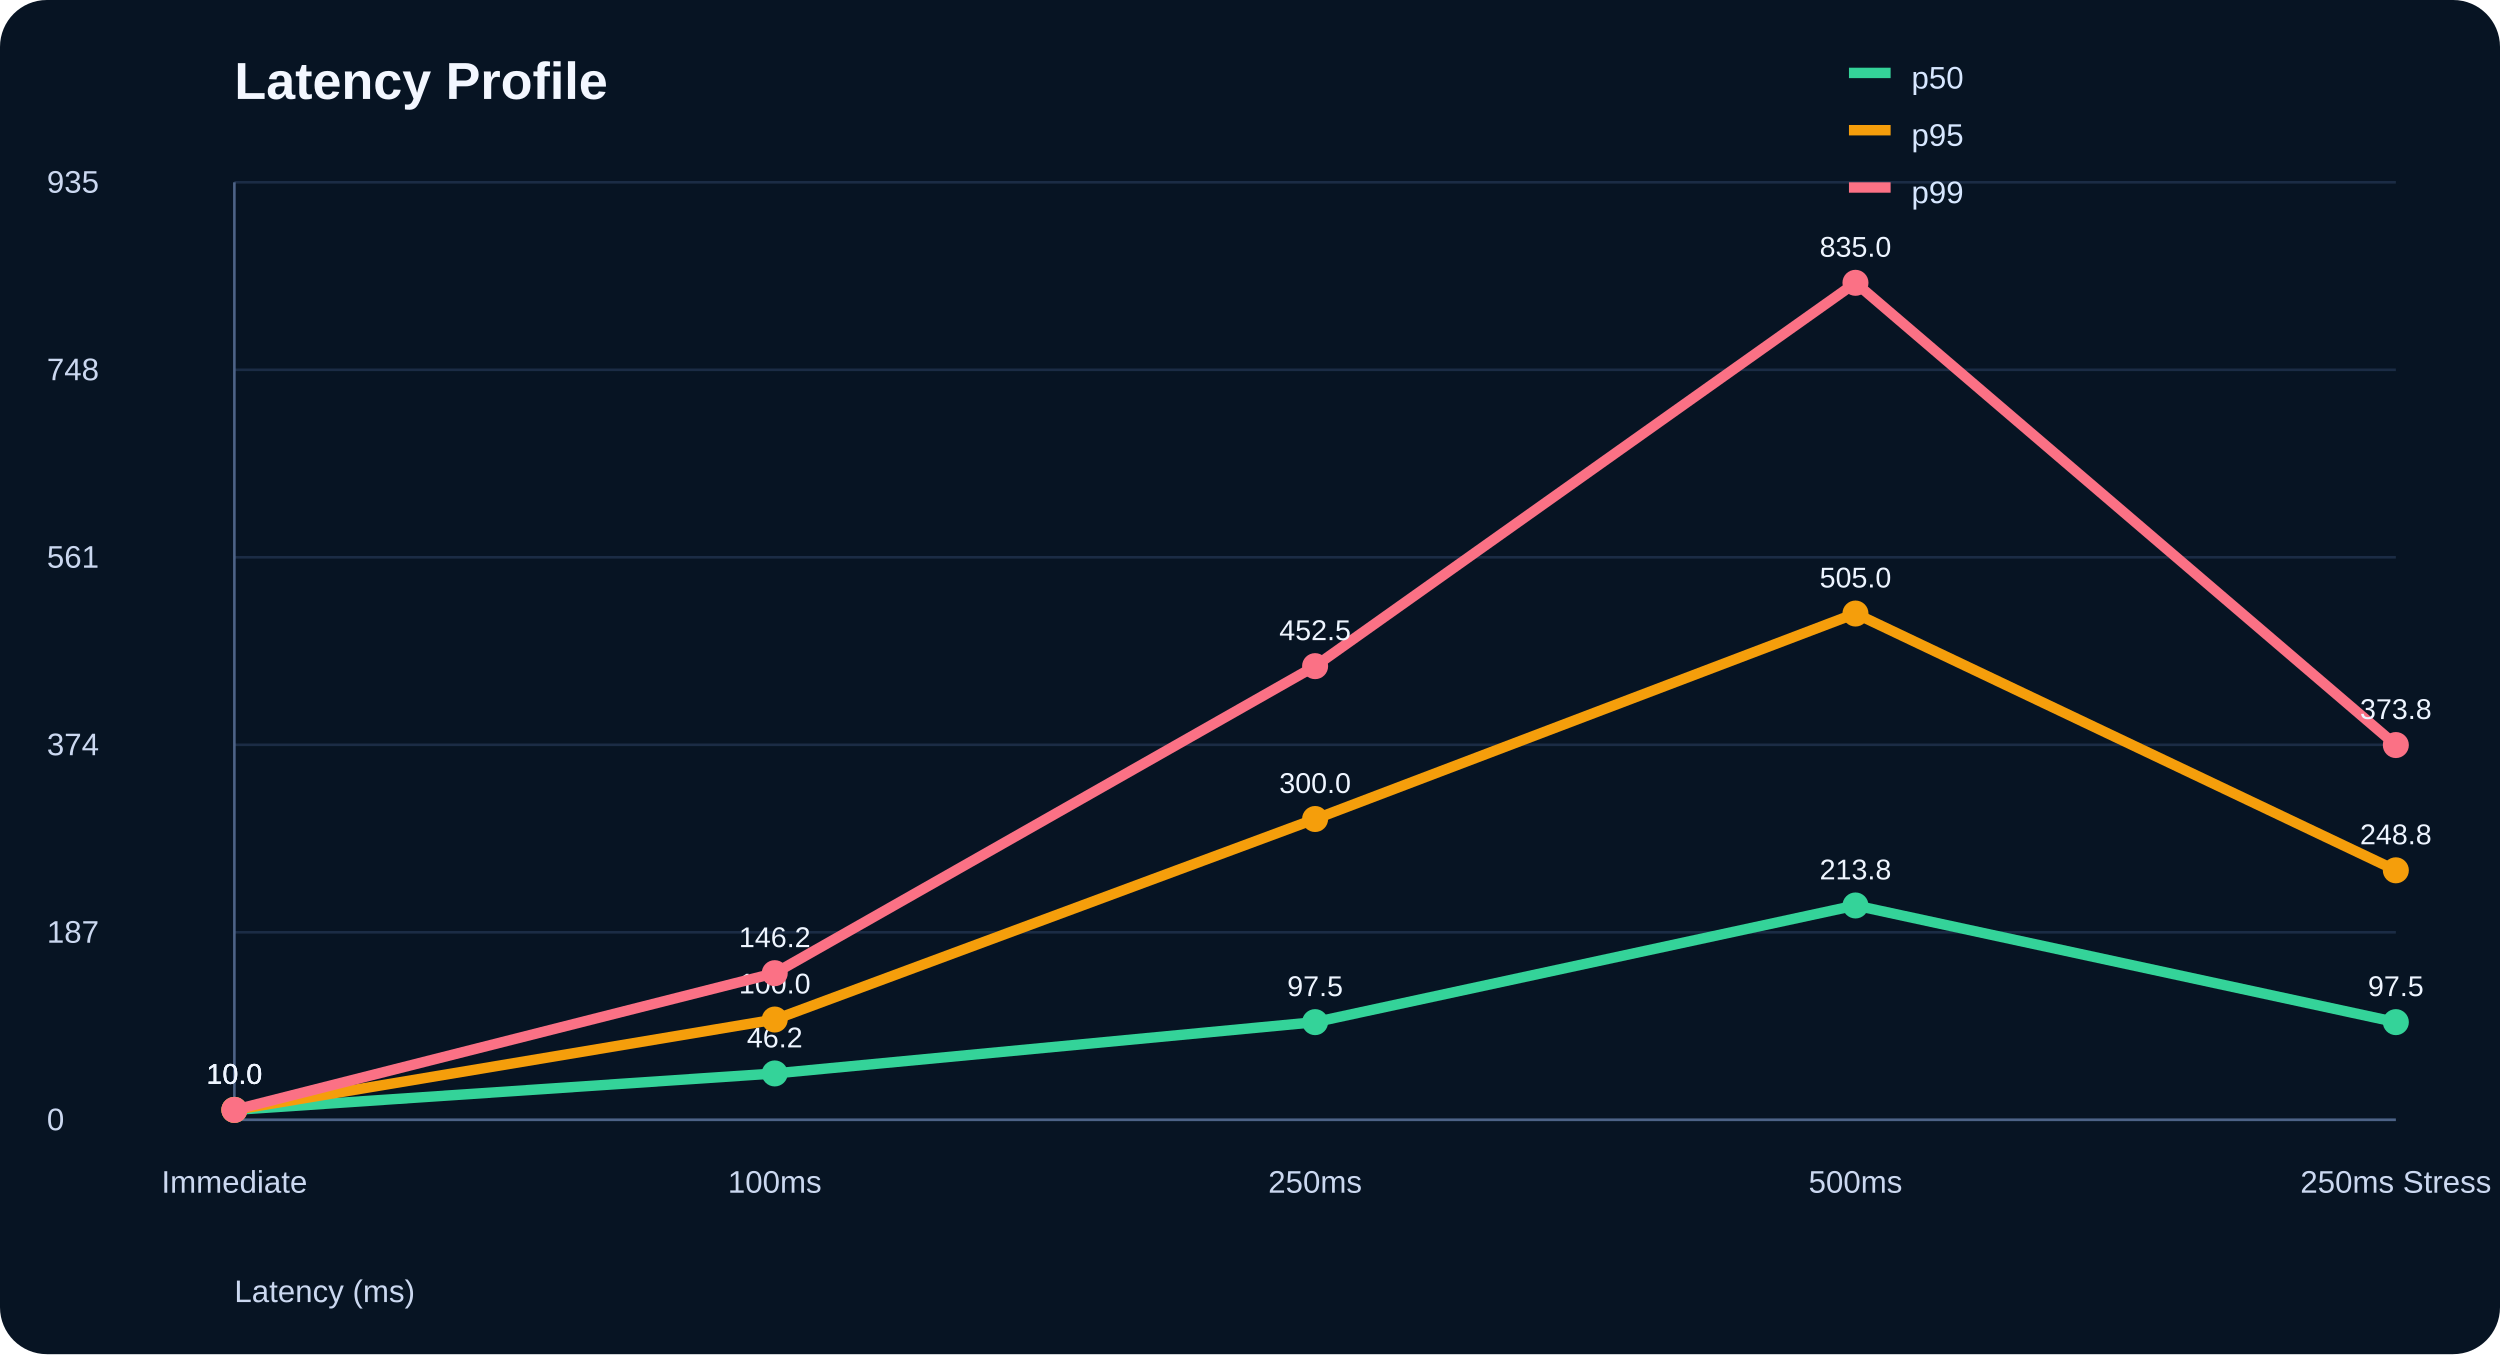
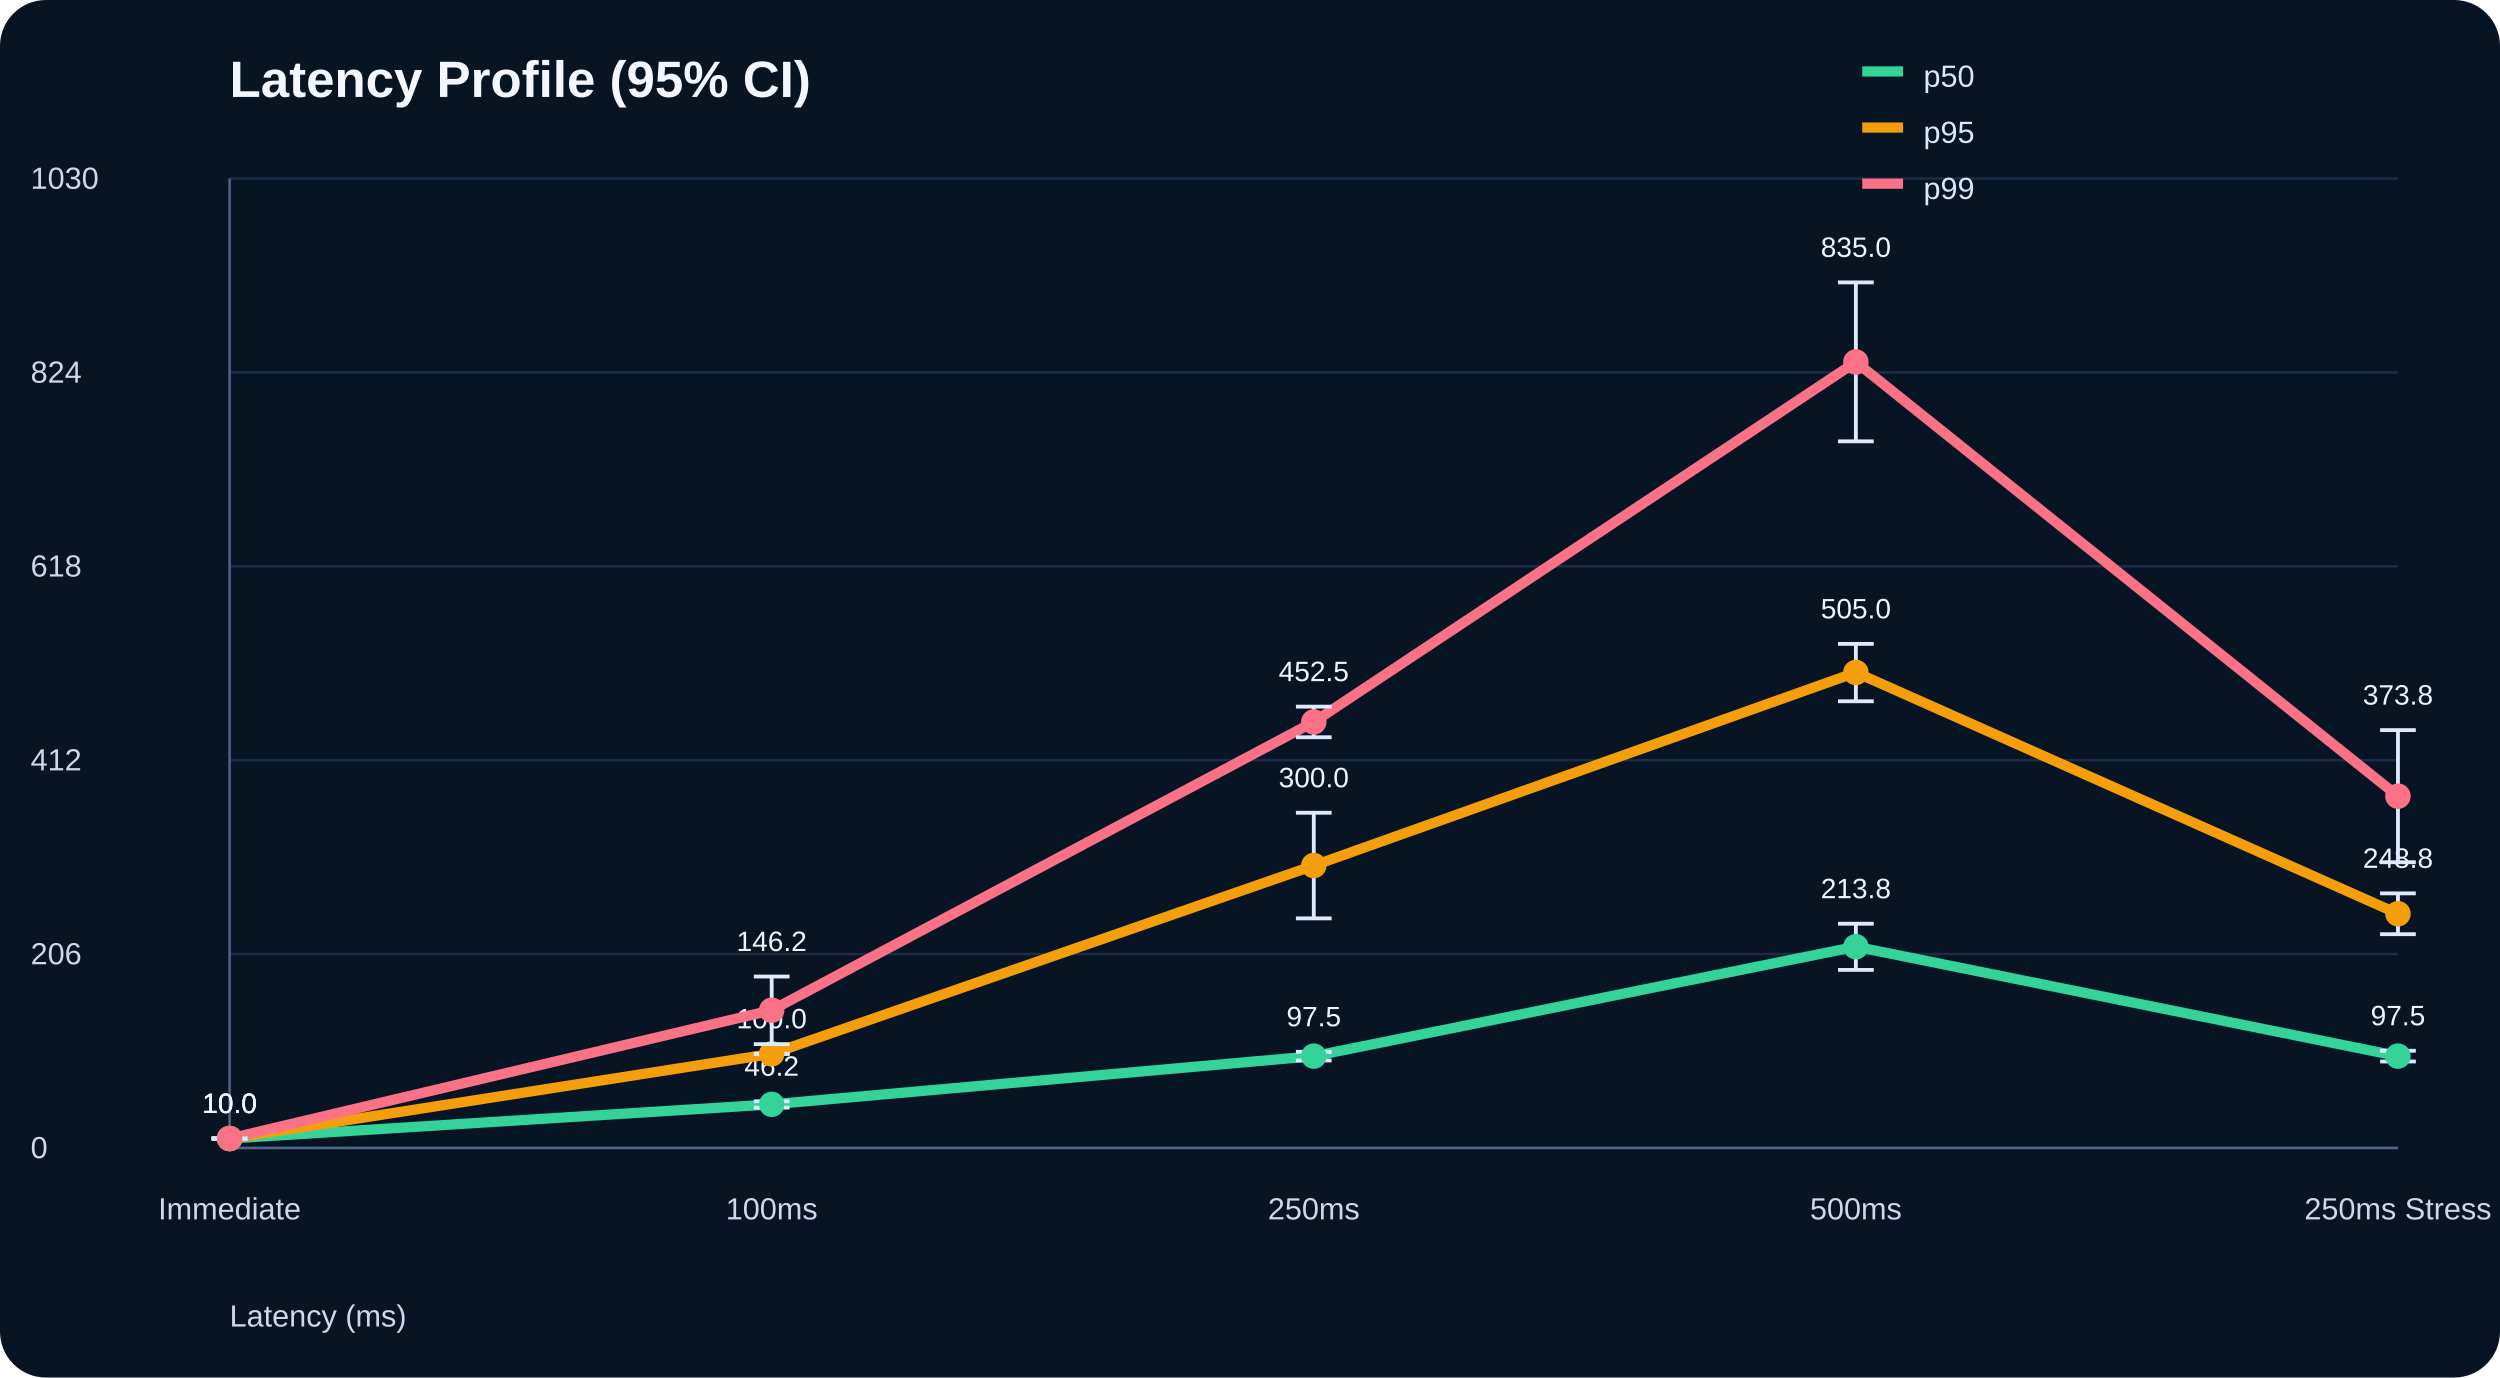
- <svg xmlns="http://www.w3.org/2000/svg" width="960" height="520" viewBox="0 0 960 520" role="img">
-   <style>.title{font:700 20px Arial; fill:#f3f7ff;}.label{font:12px Arial; fill:#cbd8f0;}.value{font:11px Arial; fill:#eef5ff;}.axis{stroke:#4d6387; stroke-width:1;}.grid{stroke:#20324d; stroke-width:1; opacity:.8;}.legend{font:12px Arial; fill:#d7e7ff;}.bg{fill:#071423;}</style>
-   <rect class="bg" x="0" y="0" width="960" height="520" rx="18" />
-   <text class="title" x="90" y="38">Latency Profile</text>
-   <text class="label" x="90" y="500">Latency (ms)</text>
-   <line class="grid" x1="90" y1="70.0" x2="920" y2="70.0" />
-   <text class="label" x="18" y="74.0">935</text>
-   <line class="grid" x1="90" y1="142.0" x2="920" y2="142.0" />
-   <text class="label" x="18" y="146.0">748</text>
-   <line class="grid" x1="90" y1="214.0" x2="920" y2="214.0" />
-   <text class="label" x="18" y="218.0">561</text>
-   <line class="grid" x1="90" y1="286.0" x2="920" y2="286.0" />
-   <text class="label" x="18" y="290.0">374</text>
-   <line class="grid" x1="90" y1="358.0" x2="920" y2="358.0" />
-   <text class="label" x="18" y="362.0">187</text>
-   <line class="grid" x1="90" y1="430.0" x2="920" y2="430.0" />
-   <text class="label" x="18" y="434.0">0</text>
-   <line class="axis" x1="90" y1="70" x2="90" y2="430" />
-   <line class="axis" x1="90" y1="430" x2="920" y2="430" />
-   <text class="label" x="90.0" y="458" text-anchor="middle">Immediate</text>
-   <text class="label" x="297.5" y="458" text-anchor="middle">100ms</text>
-   <text class="label" x="505.0" y="458" text-anchor="middle">250ms</text>
-   <text class="label" x="712.5" y="458" text-anchor="middle">500ms</text>
-   <text class="label" x="920.0" y="458" text-anchor="middle">250ms Stress</text>
-   <polyline fill="none" stroke="#34d399" stroke-width="4" points="90.0,426.2 297.5,412.2 505.0,392.5 712.5,347.7 920.0,392.5" />
-   <circle cx="90.0" cy="426.2" r="5" fill="#34d399" />
-   <text class="value" x="90.0" y="416.2" text-anchor="middle">10.0</text>
-   <circle cx="297.5" cy="412.2" r="5" fill="#34d399" />
-   <text class="value" x="297.5" y="402.2" text-anchor="middle">46.2</text>
-   <circle cx="505.0" cy="392.5" r="5" fill="#34d399" />
-   <text class="value" x="505.0" y="382.5" text-anchor="middle">97.5</text>
-   <circle cx="712.5" cy="347.7" r="5" fill="#34d399" />
-   <text class="value" x="712.5" y="337.7" text-anchor="middle">213.8</text>
-   <circle cx="920.0" cy="392.5" r="5" fill="#34d399" />
-   <text class="value" x="920.0" y="382.5" text-anchor="middle">97.5</text>
-   <line x1="710" y1="28" x2="726" y2="28" stroke="#34d399" stroke-width="4" />
-   <text class="legend" x="734" y="34">p50</text>
-   <polyline fill="none" stroke="#f59e0b" stroke-width="4" points="90.0,426.2 297.5,391.5 505.0,314.5 712.5,235.6 920.0,334.2" />
-   <circle cx="90.0" cy="426.2" r="5" fill="#f59e0b" />
-   <text class="value" x="90.0" y="416.2" text-anchor="middle">10.0</text>
-   <circle cx="297.5" cy="391.5" r="5" fill="#f59e0b" />
-   <text class="value" x="297.5" y="381.5" text-anchor="middle">100.0</text>
-   <circle cx="505.0" cy="314.5" r="5" fill="#f59e0b" />
-   <text class="value" x="505.0" y="304.5" text-anchor="middle">300.0</text>
-   <circle cx="712.5" cy="235.6" r="5" fill="#f59e0b" />
-   <text class="value" x="712.5" y="225.6" text-anchor="middle">505.0</text>
-   <circle cx="920.0" cy="334.2" r="5" fill="#f59e0b" />
-   <text class="value" x="920.0" y="324.2" text-anchor="middle">248.8</text>
-   <line x1="710" y1="50" x2="726" y2="50" stroke="#f59e0b" stroke-width="4" />
-   <text class="legend" x="734" y="56">p95</text>
-   <polyline fill="none" stroke="#fb7185" stroke-width="4" points="90.0,426.2 297.5,373.7 505.0,255.8 712.5,108.6 920.0,286.1" />
-   <circle cx="90.0" cy="426.2" r="5" fill="#fb7185" />
-   <text class="value" x="90.0" y="416.2" text-anchor="middle">10.0</text>
-   <circle cx="297.5" cy="373.7" r="5" fill="#fb7185" />
-   <text class="value" x="297.5" y="363.7" text-anchor="middle">146.2</text>
-   <circle cx="505.0" cy="255.8" r="5" fill="#fb7185" />
-   <text class="value" x="505.0" y="245.8" text-anchor="middle">452.5</text>
-   <circle cx="712.5" cy="108.6" r="5" fill="#fb7185" />
-   <text class="value" x="712.5" y="98.6" text-anchor="middle">835.0</text>
-   <circle cx="920.0" cy="286.1" r="5" fill="#fb7185" />
-   <text class="value" x="920.0" y="276.1" text-anchor="middle">373.8</text>
-   <line x1="710" y1="72" x2="726" y2="72" stroke="#fb7185" stroke-width="4" />
-   <text class="legend" x="734" y="78">p99</text>
+ <svg xmlns="http://www.w3.org/2000/svg" width="980" height="540" viewBox="0 0 980 540" role="img">
+   <style>.title{font:700 20px Arial; fill:#f3f7ff;}.label{font:12px Arial; fill:#cbd8f0;}.value{font:11px Arial; fill:#eef5ff;}.axis{stroke:#4d6387; stroke-width:1;}.grid{stroke:#20324d; stroke-width:1; opacity:.8;}.legend{font:12px Arial; fill:#d7e7ff;}.bg{fill:#071423;}.err{stroke:#dbeafe; stroke-width:1.5;}</style>
+   <rect class="bg" x="0" y="0" width="980" height="540" rx="18" />
+   <text class="title" x="90" y="38">Latency Profile (95% CI)</text>
+   <text class="label" x="90" y="520">Latency (ms)</text>
+   <line class="grid" x1="90" y1="70.0" x2="940" y2="70.0" />
+   <text class="label" x="12" y="74.0">1030</text>
+   <line class="grid" x1="90" y1="146.0" x2="940" y2="146.0" />
+   <text class="label" x="12" y="150.0">824</text>
+   <line class="grid" x1="90" y1="222.0" x2="940" y2="222.0" />
+   <text class="label" x="12" y="226.0">618</text>
+   <line class="grid" x1="90" y1="298.0" x2="940" y2="298.0" />
+   <text class="label" x="12" y="302.0">412</text>
+   <line class="grid" x1="90" y1="374.0" x2="940" y2="374.0" />
+   <text class="label" x="12" y="378.0">206</text>
+   <line class="grid" x1="90" y1="450.0" x2="940" y2="450.0" />
+   <text class="label" x="12" y="454.0">0</text>
+   <line class="axis" x1="90" y1="70" x2="90" y2="450" />
+   <line class="axis" x1="90" y1="450" x2="940" y2="450" />
+   <text class="label" x="90.0" y="478" text-anchor="middle">Immediate</text>
+   <text class="label" x="302.5" y="478" text-anchor="middle">100ms</text>
+   <text class="label" x="515.0" y="478" text-anchor="middle">250ms</text>
+   <text class="label" x="727.5" y="478" text-anchor="middle">500ms</text>
+   <text class="label" x="940.0" y="478" text-anchor="middle">250ms Stress</text>
+   <polyline fill="none" stroke="#34d399" stroke-width="4" points="90.0,446.3 302.5,432.9 515.0,414.0 727.5,371.1 940.0,414.0" />
+   <line class="err" x1="90.0" y1="446.3" x2="90.0" y2="446.3" />
+   <line class="err" x1="83.0" y1="446.3" x2="97.0" y2="446.3" />
+   <line class="err" x1="83.0" y1="446.3" x2="97.0" y2="446.3" />
+   <circle cx="90.0" cy="446.3" r="5" fill="#34d399" />
+   <text class="value" x="90.0" y="436.3" text-anchor="middle">10.0</text>
+   <line class="err" x1="302.5" y1="431.7" x2="302.5" y2="434.2" />
+   <line class="err" x1="295.5" y1="431.7" x2="309.5" y2="431.7" />
+   <line class="err" x1="295.5" y1="434.2" x2="309.5" y2="434.2" />
+   <circle cx="302.5" cy="432.9" r="5" fill="#34d399" />
+   <text class="value" x="302.5" y="421.7" text-anchor="middle">46.2</text>
+   <line class="err" x1="515.0" y1="412.3" x2="515.0" y2="415.7" />
+   <line class="err" x1="508.0" y1="412.3" x2="522.0" y2="412.3" />
+   <line class="err" x1="508.0" y1="415.7" x2="522.0" y2="415.7" />
+   <circle cx="515.0" cy="414.0" r="5" fill="#34d399" />
+   <text class="value" x="515.0" y="402.3" text-anchor="middle">97.5</text>
+   <line class="err" x1="727.5" y1="362.1" x2="727.5" y2="380.2" />
+   <line class="err" x1="720.5" y1="362.1" x2="734.5" y2="362.1" />
+   <line class="err" x1="720.5" y1="380.2" x2="734.5" y2="380.2" />
+   <circle cx="727.5" cy="371.1" r="5" fill="#34d399" />
+   <text class="value" x="727.5" y="352.1" text-anchor="middle">213.8</text>
+   <line class="err" x1="940.0" y1="411.9" x2="940.0" y2="416.1" />
+   <line class="err" x1="933.0" y1="411.9" x2="947.0" y2="411.9" />
+   <line class="err" x1="933.0" y1="416.1" x2="947.0" y2="416.1" />
+   <circle cx="940.0" cy="414.0" r="5" fill="#34d399" />
+   <text class="value" x="940.0" y="401.9" text-anchor="middle">97.5</text>
+   <line x1="730" y1="28" x2="746" y2="28" stroke="#34d399" stroke-width="4" />
+   <text class="legend" x="754" y="34">p50</text>
+   <polyline fill="none" stroke="#f59e0b" stroke-width="4" points="90.0,446.3 302.5,413.1 515.0,339.3 727.5,263.6 940.0,358.2" />
+   <line class="err" x1="90.0" y1="446.3" x2="90.0" y2="446.3" />
+   <line class="err" x1="83.0" y1="446.3" x2="97.0" y2="446.3" />
+   <line class="err" x1="83.0" y1="446.3" x2="97.0" y2="446.3" />
+   <circle cx="90.0" cy="446.3" r="5" fill="#f59e0b" />
+   <text class="value" x="90.0" y="436.3" text-anchor="middle">10.0</text>
+   <line class="err" x1="302.5" y1="413.1" x2="302.5" y2="413.1" />
+   <line class="err" x1="295.5" y1="413.1" x2="309.5" y2="413.1" />
+   <line class="err" x1="295.5" y1="413.1" x2="309.5" y2="413.1" />
+   <circle cx="302.5" cy="413.1" r="5" fill="#f59e0b" />
+   <text class="value" x="302.5" y="403.1" text-anchor="middle">100.0</text>
+   <line class="err" x1="515.0" y1="318.6" x2="515.0" y2="360.0" />
+   <line class="err" x1="508.0" y1="318.6" x2="522.0" y2="318.6" />
+   <line class="err" x1="508.0" y1="360.0" x2="522.0" y2="360.0" />
+   <circle cx="515.0" cy="339.3" r="5" fill="#f59e0b" />
+   <text class="value" x="515.0" y="308.6" text-anchor="middle">300.0</text>
+   <line class="err" x1="727.5" y1="252.4" x2="727.5" y2="274.9" />
+   <line class="err" x1="720.5" y1="252.4" x2="734.5" y2="252.4" />
+   <line class="err" x1="720.5" y1="274.9" x2="734.5" y2="274.9" />
+   <circle cx="727.5" cy="263.6" r="5" fill="#f59e0b" />
+   <text class="value" x="727.5" y="242.4" text-anchor="middle">505.0</text>
+   <line class="err" x1="940.0" y1="350.2" x2="940.0" y2="366.2" />
+   <line class="err" x1="933.0" y1="350.2" x2="947.0" y2="350.2" />
+   <line class="err" x1="933.0" y1="366.2" x2="947.0" y2="366.2" />
+   <circle cx="940.0" cy="358.2" r="5" fill="#f59e0b" />
+   <text class="value" x="940.0" y="340.2" text-anchor="middle">248.8</text>
+   <line x1="730" y1="50" x2="746" y2="50" stroke="#f59e0b" stroke-width="4" />
+   <text class="legend" x="754" y="56">p95</text>
+   <polyline fill="none" stroke="#fb7185" stroke-width="4" points="90.0,446.3 302.5,396.0 515.0,283.0 727.5,141.9 940.0,312.1" />
+   <line class="err" x1="90.0" y1="446.3" x2="90.0" y2="446.3" />
+   <line class="err" x1="83.0" y1="446.3" x2="97.0" y2="446.3" />
+   <line class="err" x1="83.0" y1="446.3" x2="97.0" y2="446.3" />
+   <circle cx="90.0" cy="446.3" r="5" fill="#fb7185" />
+   <text class="value" x="90.0" y="436.3" text-anchor="middle">10.0</text>
+   <line class="err" x1="302.5" y1="382.8" x2="302.5" y2="409.3" />
+   <line class="err" x1="295.5" y1="382.8" x2="309.5" y2="382.8" />
+   <line class="err" x1="295.5" y1="409.3" x2="309.5" y2="409.3" />
+   <circle cx="302.5" cy="396.0" r="5" fill="#fb7185" />
+   <text class="value" x="302.5" y="372.8" text-anchor="middle">146.2</text>
+   <line class="err" x1="515.0" y1="277.0" x2="515.0" y2="289.0" />
+   <line class="err" x1="508.0" y1="277.0" x2="522.0" y2="277.0" />
+   <line class="err" x1="508.0" y1="289.0" x2="522.0" y2="289.0" />
+   <circle cx="515.0" cy="283.0" r="5" fill="#fb7185" />
+   <text class="value" x="515.0" y="267.0" text-anchor="middle">452.5</text>
+   <line class="err" x1="727.5" y1="110.7" x2="727.5" y2="173.0" />
+   <line class="err" x1="720.5" y1="110.7" x2="734.5" y2="110.7" />
+   <line class="err" x1="720.5" y1="173.0" x2="734.5" y2="173.0" />
+   <circle cx="727.5" cy="141.9" r="5" fill="#fb7185" />
+   <text class="value" x="727.5" y="100.7" text-anchor="middle">835.0</text>
+   <line class="err" x1="940.0" y1="286.2" x2="940.0" y2="338.0" />
+   <line class="err" x1="933.0" y1="286.2" x2="947.0" y2="286.2" />
+   <line class="err" x1="933.0" y1="338.0" x2="947.0" y2="338.0" />
+   <circle cx="940.0" cy="312.1" r="5" fill="#fb7185" />
+   <text class="value" x="940.0" y="276.2" text-anchor="middle">373.8</text>
+   <line x1="730" y1="72" x2="746" y2="72" stroke="#fb7185" stroke-width="4" />
+   <text class="legend" x="754" y="78">p99</text>
</svg>
